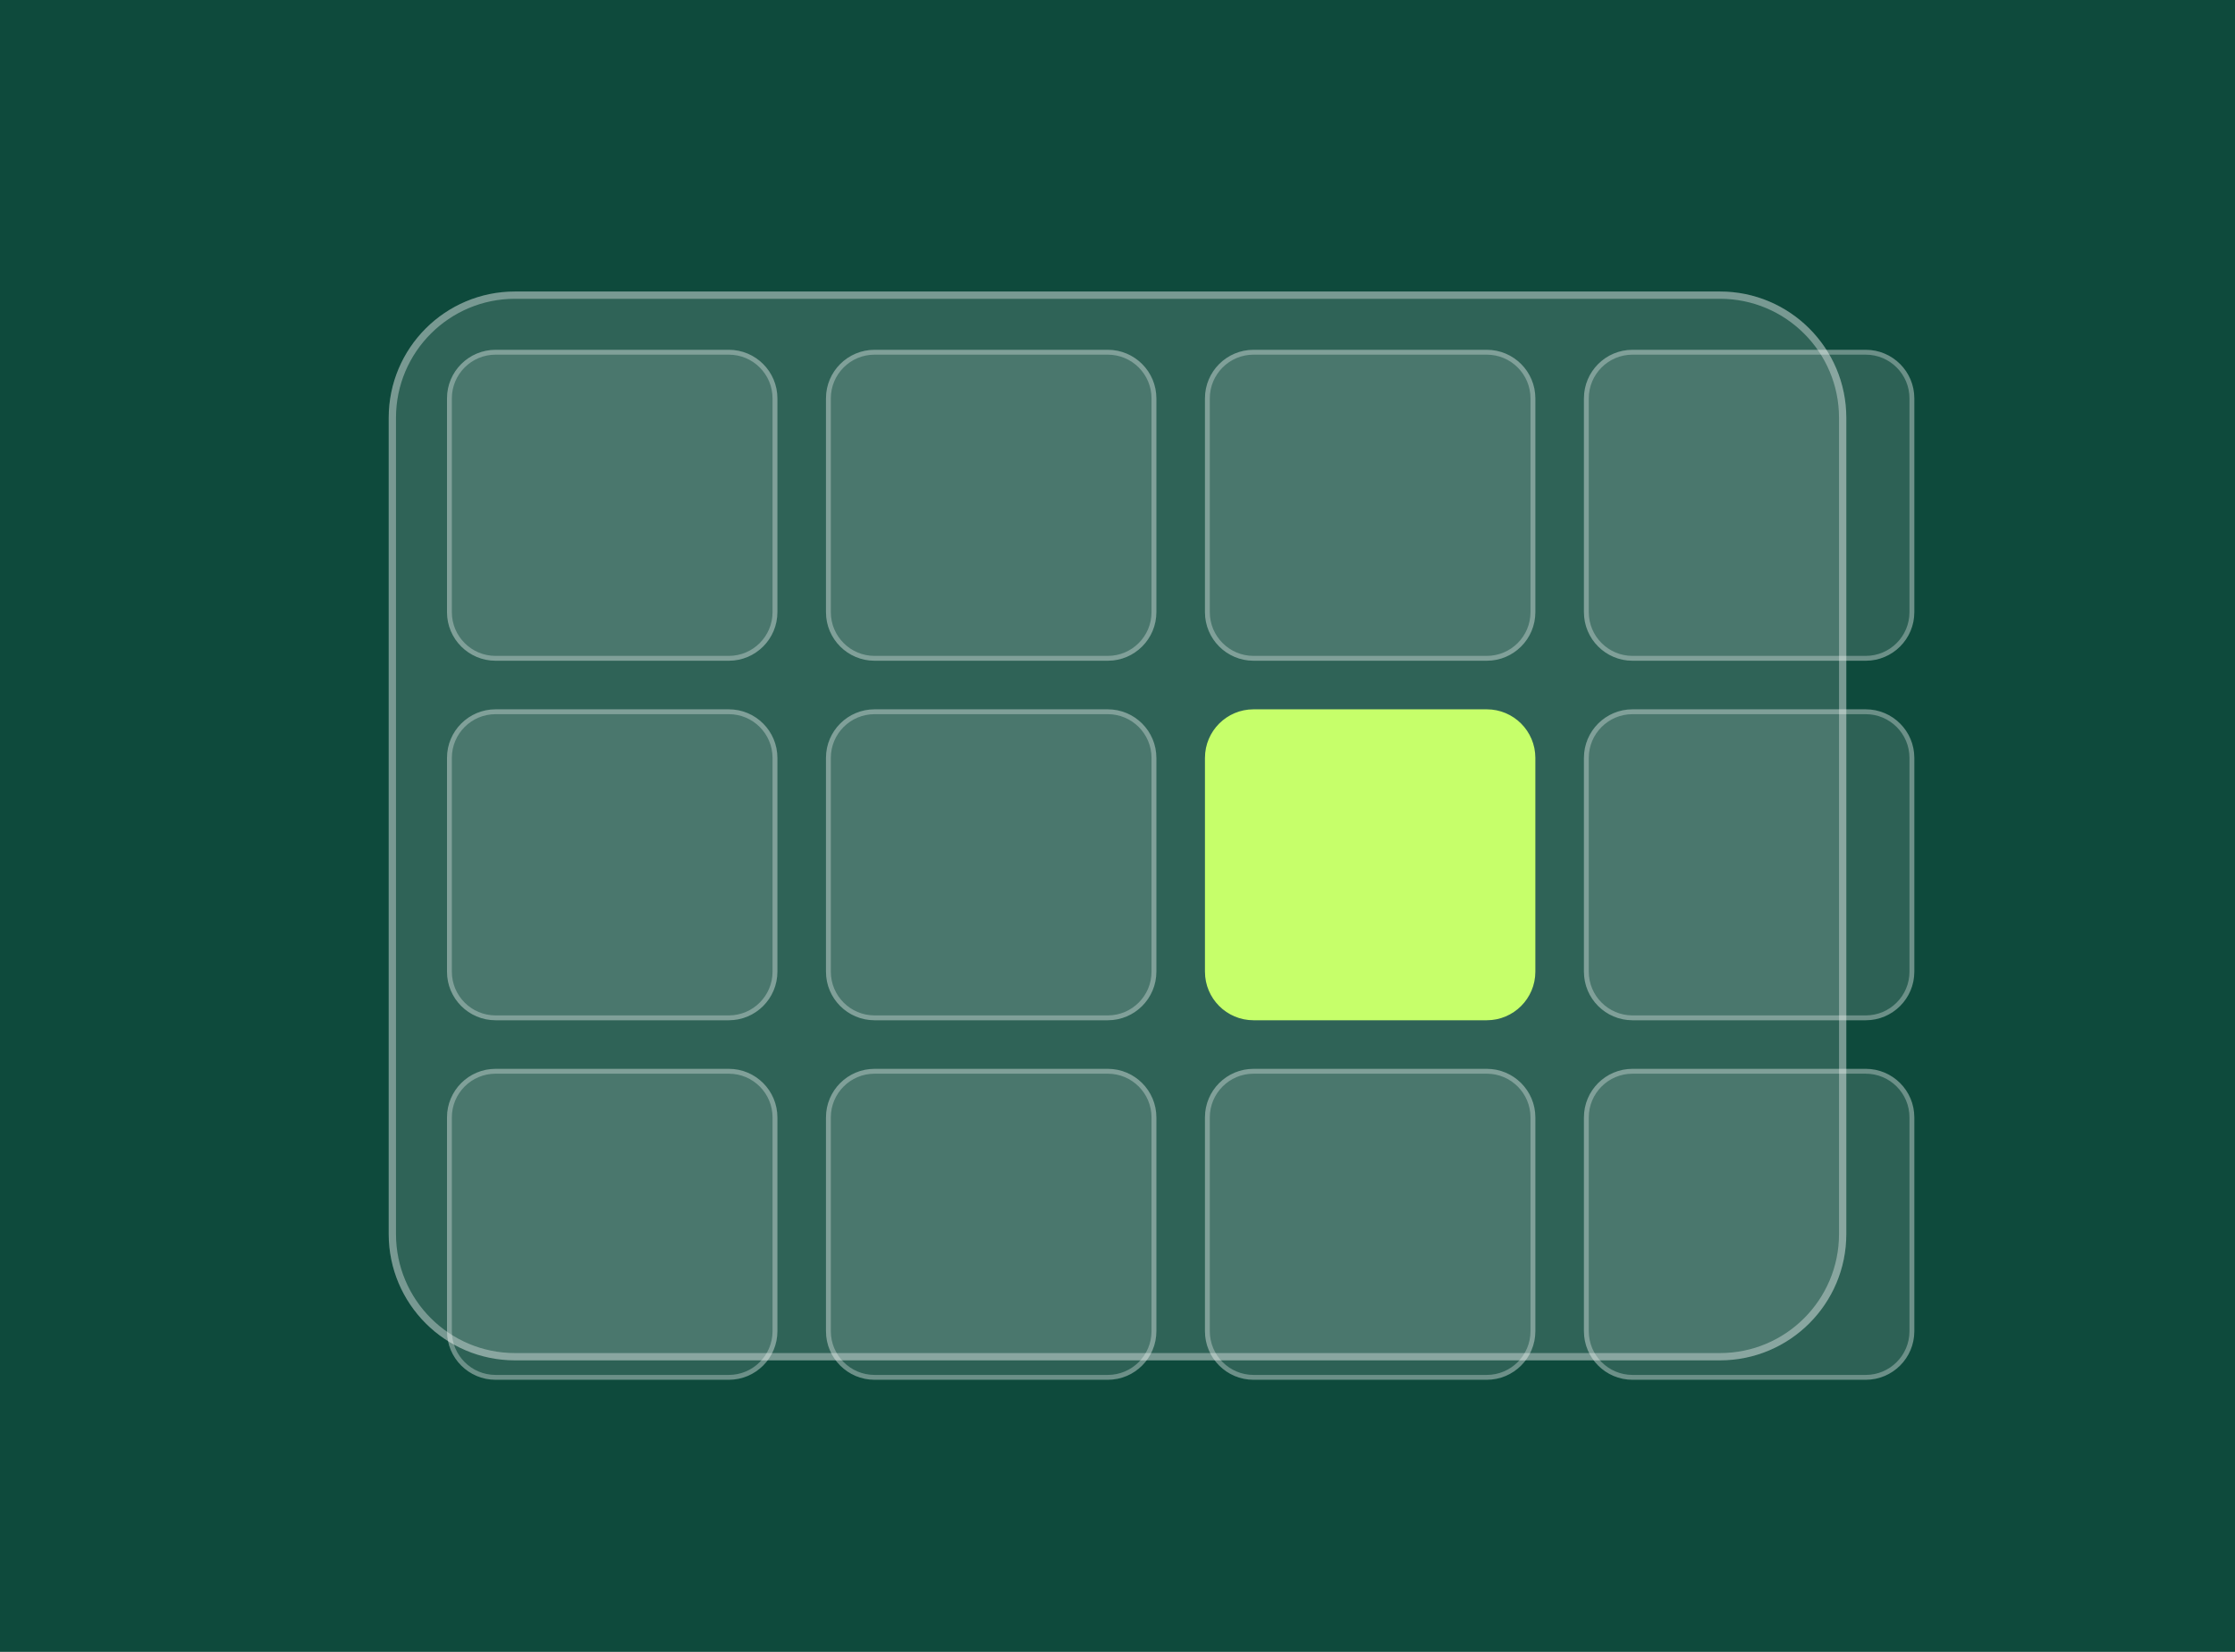
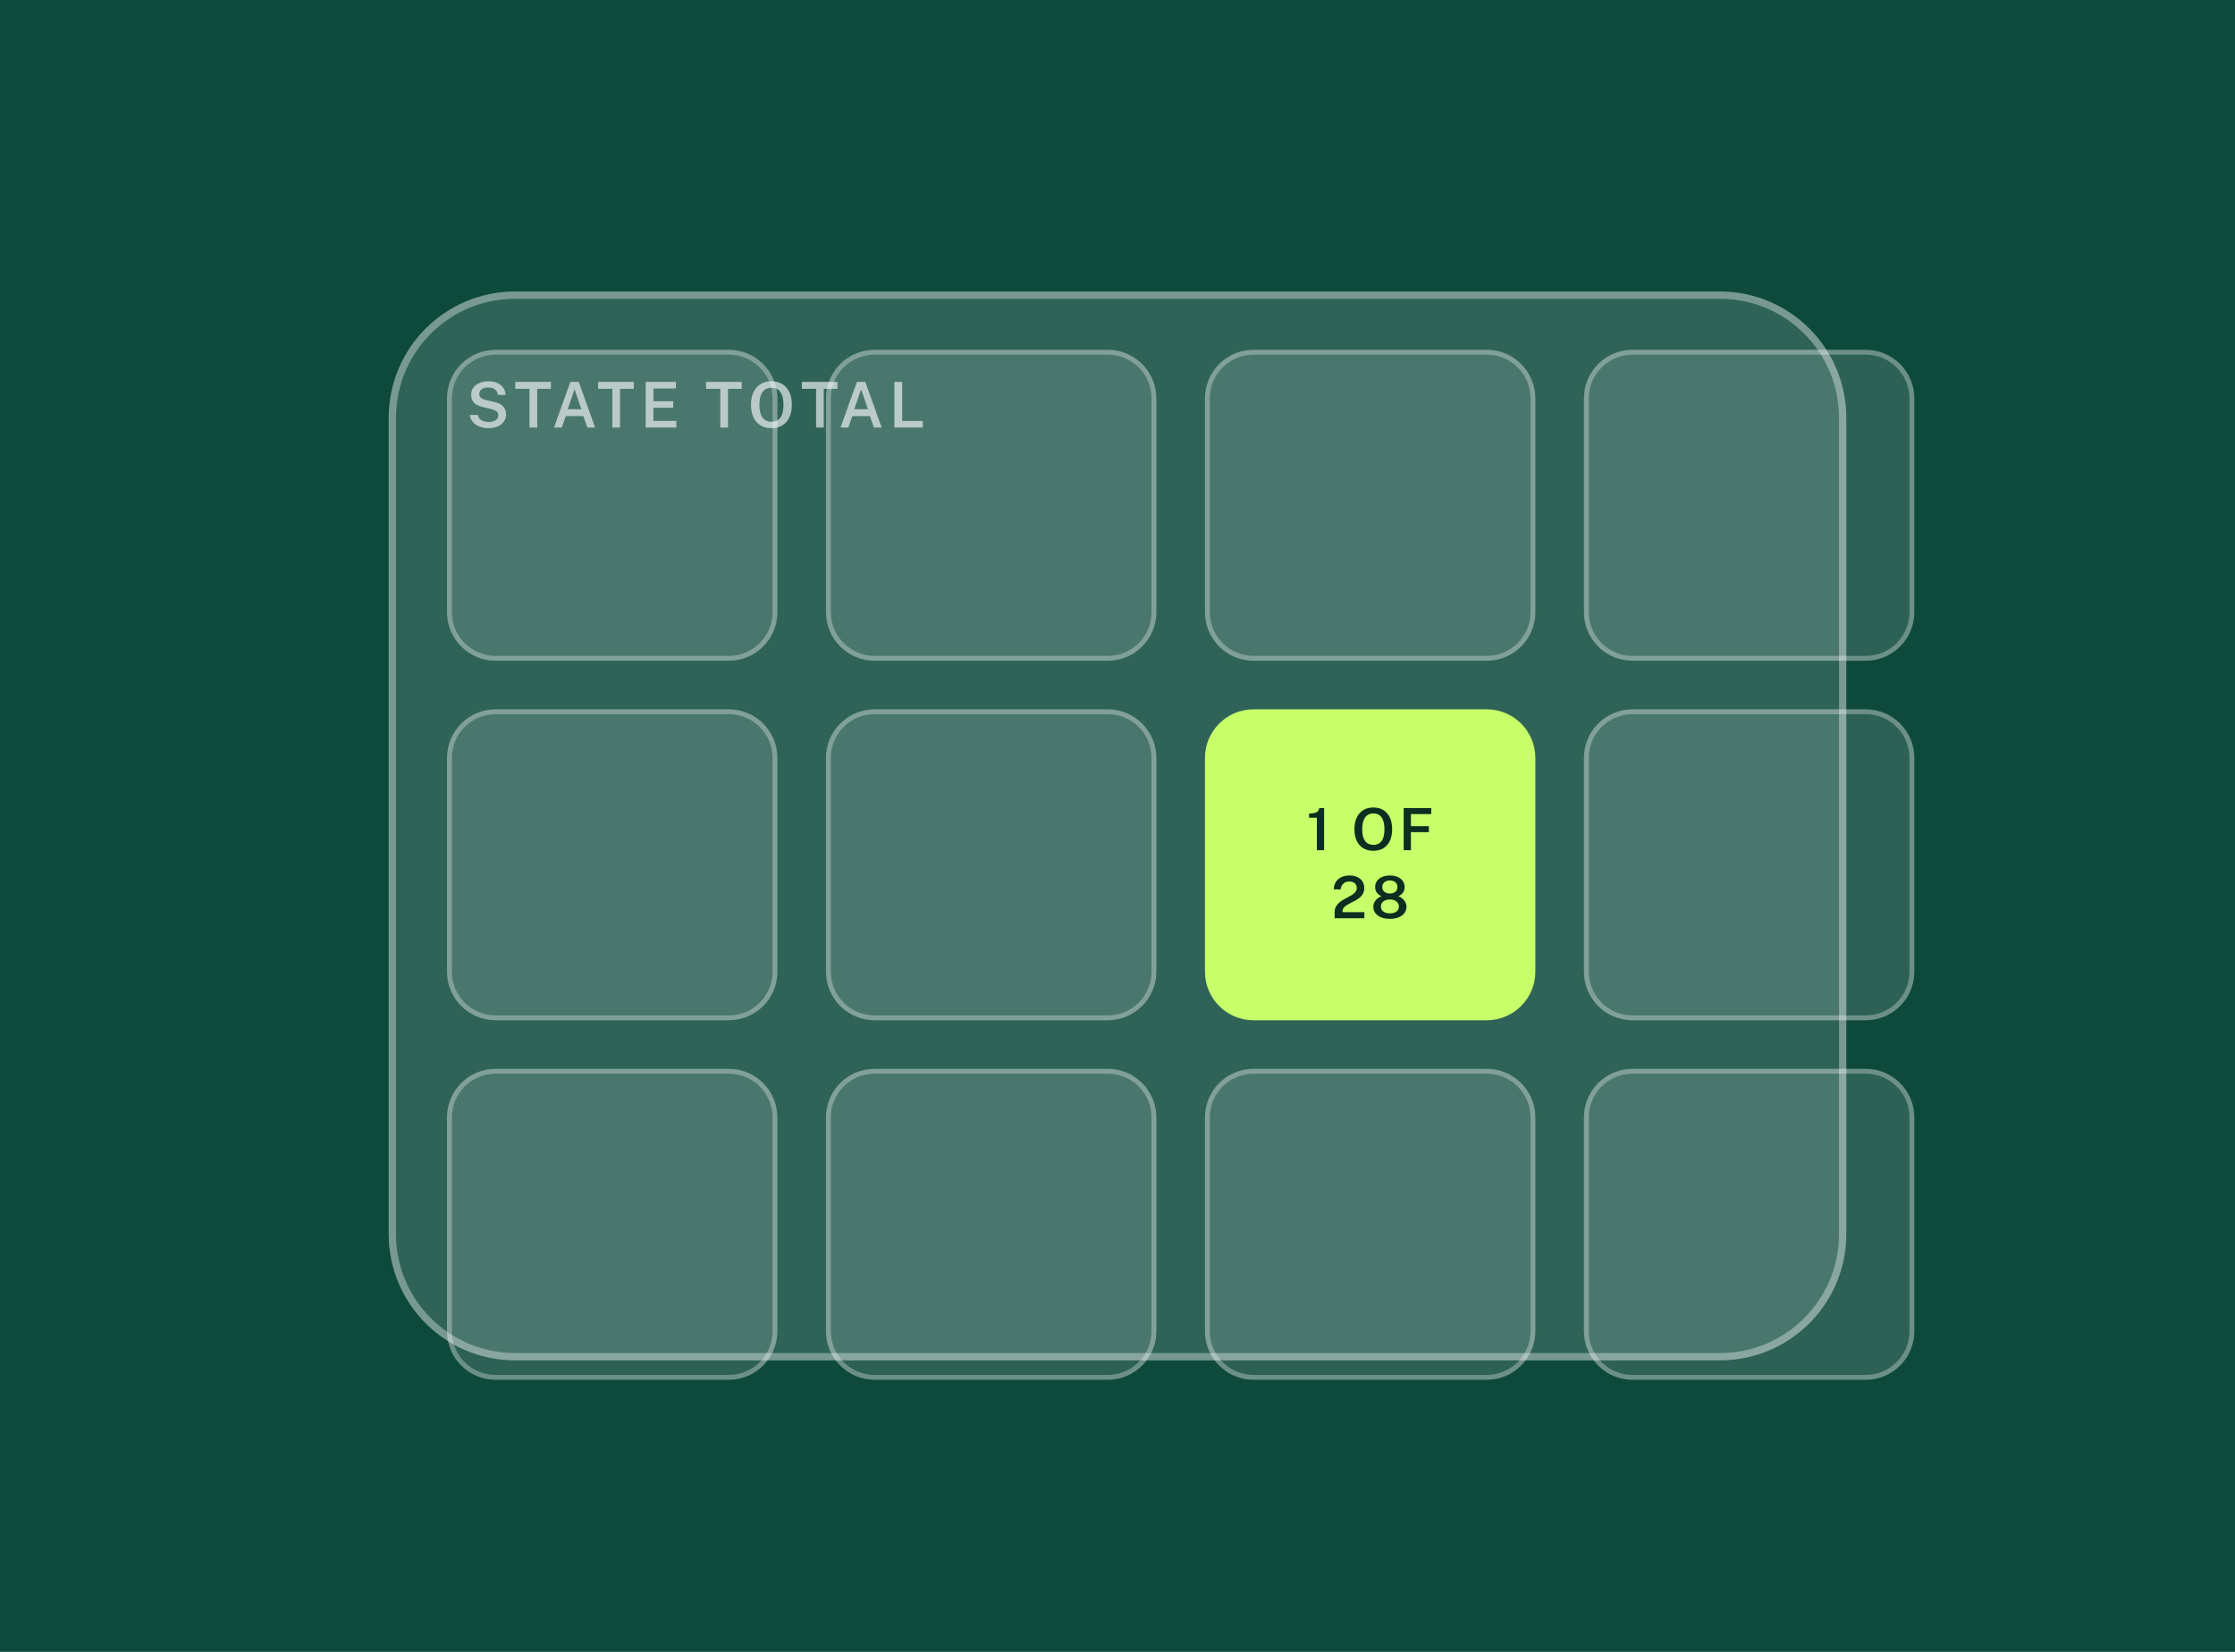
<svg xmlns="http://www.w3.org/2000/svg" width="460" height="340" viewBox="0 0 460 340" fill="none">
  <rect width="460" height="340" fill="#E5E5E5" />
  <g id="sc1-state-districts">
    <rect width="460" height="340" fill="#0E4A3C" />
    <g id="state-total">
      <rect x="80" y="60" width="300" height="220" rx="26" fill="white" fill-opacity="0.14" />
      <rect x="80.75" y="60.75" width="298.5" height="218.5" rx="25.25" stroke="white" stroke-opacity="0.35" stroke-width="1.5" />
    </g>
    <g id="district-0">
      <rect x="92" y="72" width="68" height="64" rx="10" fill="white" fill-opacity="0.13" />
      <rect x="92.5" y="72.5" width="67" height="63" rx="9.5" stroke="white" stroke-opacity="0.3" />
    </g>
    <g id="district-1">
      <rect x="170" y="72" width="68" height="64" rx="10" fill="white" fill-opacity="0.13" />
      <rect x="170.5" y="72.5" width="67" height="63" rx="9.5" stroke="white" stroke-opacity="0.3" />
    </g>
    <g id="district-2">
      <rect x="248" y="72" width="68" height="64" rx="10" fill="white" fill-opacity="0.13" />
      <rect x="248.5" y="72.5" width="67" height="63" rx="9.5" stroke="white" stroke-opacity="0.3" />
    </g>
    <g id="district-3">
      <rect x="326" y="72" width="68" height="64" rx="10" fill="white" fill-opacity="0.13" />
      <rect x="326.5" y="72.5" width="67" height="63" rx="9.5" stroke="white" stroke-opacity="0.3" />
    </g>
    <g id="district-4">
      <rect x="92" y="146" width="68" height="64" rx="10" fill="white" fill-opacity="0.13" />
      <rect x="92.5" y="146.5" width="67" height="63" rx="9.5" stroke="white" stroke-opacity="0.3" />
    </g>
    <g id="district-5">
      <rect x="170" y="146" width="68" height="64" rx="10" fill="white" fill-opacity="0.13" />
      <rect x="170.5" y="146.5" width="67" height="63" rx="9.5" stroke="white" stroke-opacity="0.3" />
    </g>
    <rect id="district-pick" x="248.5" y="146.5" width="67" height="63" rx="9.5" fill="#C6FF6A" stroke="#C6FF6A" />
    <g id="district-7">
      <rect x="326" y="146" width="68" height="64" rx="10" fill="white" fill-opacity="0.13" />
      <rect x="326.5" y="146.5" width="67" height="63" rx="9.5" stroke="white" stroke-opacity="0.3" />
    </g>
    <g id="district-8">
      <rect x="92" y="220" width="68" height="64" rx="10" fill="white" fill-opacity="0.13" />
      <rect x="92.5" y="220.5" width="67" height="63" rx="9.5" stroke="white" stroke-opacity="0.3" />
    </g>
    <g id="district-9">
      <rect x="170" y="220" width="68" height="64" rx="10" fill="white" fill-opacity="0.13" />
      <rect x="170.5" y="220.5" width="67" height="63" rx="9.5" stroke="white" stroke-opacity="0.3" />
    </g>
    <g id="district-10">
      <rect x="248" y="220" width="68" height="64" rx="10" fill="white" fill-opacity="0.13" />
      <rect x="248.5" y="220.5" width="67" height="63" rx="9.5" stroke="white" stroke-opacity="0.3" />
    </g>
    <g id="district-11">
      <rect x="326" y="220" width="68" height="64" rx="10" fill="white" fill-opacity="0.13" />
      <rect x="326.5" y="220.5" width="67" height="63" rx="9.5" stroke="white" stroke-opacity="0.3" />
    </g>
+     <path id="lbl-state" d="M100.511 88.13C100.043 88.13 99.594 88.074 99.165 87.961C98.737 87.844 98.344 87.673 97.989 87.448C97.638 87.218 97.348 86.934 97.118 86.596C96.888 86.254 96.748 85.855 96.695 85.4H98.334C98.403 85.716 98.539 85.983 98.743 86.2C98.951 86.416 99.213 86.581 99.529 86.694C99.846 86.806 100.199 86.862 100.589 86.862C100.936 86.862 101.259 86.811 101.558 86.707C101.857 86.603 102.099 86.449 102.286 86.245C102.472 86.037 102.565 85.781 102.565 85.478C102.565 85.136 102.444 84.869 102.201 84.678C101.963 84.484 101.62 84.33 101.174 84.217L99.335 83.781C98.858 83.673 98.442 83.515 98.087 83.307C97.736 83.099 97.463 82.826 97.267 82.488C97.073 82.146 96.975 81.728 96.975 81.234C96.975 80.67 97.129 80.183 97.436 79.771C97.749 79.359 98.171 79.043 98.704 78.822C99.237 78.597 99.837 78.484 100.505 78.484C101.267 78.484 101.911 78.612 102.435 78.868C102.959 79.119 103.358 79.457 103.631 79.882C103.904 80.306 104.043 80.772 104.047 81.279H102.448C102.413 80.902 102.303 80.605 102.117 80.388C101.93 80.168 101.694 80.007 101.408 79.907C101.122 79.808 100.806 79.758 100.459 79.758C99.844 79.758 99.386 79.89 99.088 80.154C98.788 80.419 98.639 80.729 98.639 81.084C98.639 81.418 98.749 81.682 98.971 81.877C99.192 82.072 99.529 82.224 99.984 82.332L101.733 82.742C102.318 82.863 102.788 83.049 103.144 83.3C103.499 83.552 103.757 83.851 103.917 84.198C104.082 84.54 104.164 84.919 104.164 85.335C104.164 85.881 104.008 86.364 103.696 86.784C103.388 87.205 102.962 87.534 102.416 87.772C101.87 88.011 101.235 88.13 100.511 88.13ZM108.985 88V80.025H106.06V78.601H113.392V80.025H110.571V88H108.985ZM114.023 88L117.396 78.601H119.112L122.486 88H120.9L120.061 85.641H116.46L115.615 88H114.023ZM116.837 84.237H119.665L118.254 80.135L116.837 84.237ZM126.033 88V80.025H123.108V78.601H130.44V80.025H127.619V88H126.033ZM132.896 88V78.601H139.11L139.104 79.96H134.489V82.592H138.564V83.931H134.476V86.622L139.201 86.629V88H132.896ZM148.247 88V80.025H145.322V78.601H152.654V80.025H149.833V88H148.247ZM158.79 88.13C157.924 88.13 157.174 87.939 156.541 87.558C155.913 87.177 155.426 86.626 155.079 85.907C154.737 85.188 154.565 84.325 154.565 83.32C154.565 82.306 154.739 81.437 155.085 80.713C155.432 79.99 155.922 79.435 156.554 79.049C157.191 78.664 157.937 78.471 158.79 78.471C159.644 78.471 160.383 78.664 161.007 79.049C161.635 79.435 162.121 79.99 162.463 80.713C162.805 81.437 162.976 82.306 162.976 83.32C162.976 84.325 162.807 85.188 162.469 85.907C162.131 86.622 161.648 87.172 161.02 87.558C160.392 87.939 159.648 88.13 158.79 88.13ZM158.79 86.804C159.302 86.804 159.742 86.685 160.11 86.447C160.478 86.204 160.76 85.829 160.955 85.322C161.154 84.811 161.254 84.15 161.254 83.34C161.254 82.516 161.154 81.844 160.955 81.325C160.756 80.8 160.472 80.415 160.103 80.168C159.735 79.921 159.297 79.797 158.79 79.797C158.279 79.797 157.837 79.923 157.464 80.174C157.096 80.421 156.81 80.807 156.606 81.331C156.403 81.851 156.301 82.52 156.301 83.34C156.301 84.15 156.403 84.811 156.606 85.322C156.81 85.829 157.096 86.204 157.464 86.447C157.837 86.685 158.279 86.804 158.79 86.804ZM167.96 88V80.025H165.035V78.601H172.367V80.025H169.546V88H167.96ZM172.998 88L176.372 78.601H178.088L181.461 88H179.875L179.037 85.641H175.436L174.591 88H172.998ZM175.813 84.237H178.64L177.23 80.135L175.813 84.237ZM184.078 88L184.084 78.601H185.683V86.635H189.928V88H184.078Z" fill="white" fill-opacity="0.62" />
+     <path id="lbl-pick" d="M271.033 175V168.316H269.425V167.446C269.933 167.446 270.335 167.404 270.631 167.32C270.931 167.232 271.149 167.104 271.285 166.936C271.425 166.768 271.505 166.564 271.525 166.324H272.521V175H271.033ZM282.665 175.12C281.865 175.12 281.173 174.944 280.589 174.592C280.009 174.24 279.559 173.732 279.239 173.068C278.923 172.404 278.765 171.608 278.765 170.68C278.765 169.744 278.925 168.942 279.245 168.274C279.565 167.606 280.017 167.094 280.601 166.738C281.189 166.382 281.877 166.204 282.665 166.204C283.453 166.204 284.135 166.382 284.711 166.738C285.291 167.094 285.739 167.606 286.055 168.274C286.371 168.942 286.529 169.744 286.529 170.68C286.529 171.608 286.373 172.404 286.061 173.068C285.749 173.728 285.303 174.236 284.723 174.592C284.143 174.944 283.457 175.12 282.665 175.12ZM282.665 173.896C283.137 173.896 283.543 173.786 283.883 173.566C284.223 173.342 284.483 172.996 284.663 172.528C284.847 172.056 284.939 171.446 284.939 170.698C284.939 169.938 284.847 169.318 284.663 168.838C284.479 168.354 284.217 167.998 283.877 167.77C283.537 167.542 283.133 167.428 282.665 167.428C282.193 167.428 281.785 167.544 281.441 167.776C281.101 168.004 280.837 168.36 280.649 168.844C280.461 169.324 280.367 169.942 280.367 170.698C280.367 171.446 280.461 172.056 280.649 172.528C280.837 172.996 281.101 173.342 281.441 173.566C281.785 173.786 282.193 173.896 282.665 173.896ZM288.905 175V166.324H294.581L294.575 167.56H290.387V170.056H294.083V171.274H290.387V175H288.905ZM274.684 189V188.22V187.818C274.684 187.374 274.766 186.992 274.93 186.672C275.094 186.348 275.312 186.066 275.584 185.826C275.856 185.586 276.154 185.374 276.478 185.19C276.806 185.002 277.13 184.826 277.45 184.662C277.774 184.494 278.072 184.322 278.344 184.146C278.616 183.966 278.834 183.766 278.998 183.546C279.166 183.326 279.25 183.064 279.25 182.76C279.25 182.372 279.112 182.056 278.836 181.812C278.564 181.564 278.194 181.44 277.726 181.44C277.23 181.44 276.82 181.582 276.496 181.866C276.176 182.15 275.986 182.55 275.926 183.066H274.51C274.518 182.538 274.644 182.058 274.888 181.626C275.132 181.194 275.494 180.85 275.974 180.594C276.454 180.334 277.052 180.204 277.768 180.204C278.388 180.204 278.922 180.312 279.37 180.528C279.822 180.74 280.17 181.038 280.414 181.422C280.662 181.802 280.786 182.246 280.786 182.754C280.786 183.198 280.704 183.578 280.54 183.894C280.38 184.21 280.166 184.484 279.898 184.716C279.634 184.944 279.342 185.146 279.022 185.322C278.706 185.498 278.388 185.664 278.068 185.82C277.752 185.972 277.46 186.132 277.192 186.3C276.928 186.464 276.714 186.652 276.55 186.864C276.39 187.076 276.31 187.33 276.31 187.626V187.752H280.804V189H274.684ZM286.062 189.126C285.378 189.126 284.78 189.024 284.268 188.82C283.76 188.612 283.364 188.32 283.08 187.944C282.796 187.568 282.654 187.126 282.654 186.618C282.654 186.286 282.736 185.968 282.9 185.664C283.068 185.36 283.282 185.104 283.542 184.896C283.802 184.684 284.07 184.55 284.346 184.494C283.974 184.326 283.662 184.086 283.41 183.774C283.158 183.458 283.032 183.07 283.032 182.61C283.032 182.094 283.164 181.658 283.428 181.302C283.692 180.942 284.052 180.67 284.508 180.486C284.968 180.298 285.486 180.204 286.062 180.204C286.638 180.204 287.154 180.298 287.61 180.486C288.066 180.67 288.426 180.942 288.69 181.302C288.958 181.658 289.092 182.094 289.092 182.61C289.092 183.07 288.968 183.458 288.72 183.774C288.472 184.086 288.158 184.326 287.778 184.494C288.054 184.55 288.322 184.684 288.582 184.896C288.842 185.104 289.056 185.36 289.224 185.664C289.392 185.968 289.476 186.286 289.476 186.618C289.476 187.126 289.334 187.568 289.05 187.944C288.77 188.32 288.372 188.612 287.856 188.82C287.344 189.024 286.746 189.126 286.062 189.126ZM286.062 187.998C286.634 187.998 287.086 187.87 287.418 187.614C287.75 187.358 287.916 187.016 287.916 186.588C287.916 186.304 287.84 186.054 287.688 185.838C287.536 185.618 287.322 185.446 287.046 185.322C286.77 185.198 286.442 185.136 286.062 185.136C285.686 185.136 285.358 185.198 285.078 185.322C284.802 185.446 284.588 185.618 284.436 185.838C284.288 186.054 284.214 186.304 284.214 186.588C284.214 187.016 284.38 187.358 284.712 187.614C285.048 187.87 285.498 187.998 286.062 187.998ZM286.062 183.912C286.518 183.912 286.89 183.796 287.178 183.564C287.47 183.328 287.616 183 287.616 182.58C287.616 182.164 287.47 181.834 287.178 181.59C286.886 181.346 286.514 181.224 286.062 181.224C285.61 181.224 285.236 181.346 284.94 181.59C284.648 181.834 284.502 182.164 284.502 182.58C284.502 183 284.648 183.328 284.94 183.564C285.236 183.796 285.61 183.912 286.062 183.912Z" fill="#0B2E20" />
  </g>
</svg>
